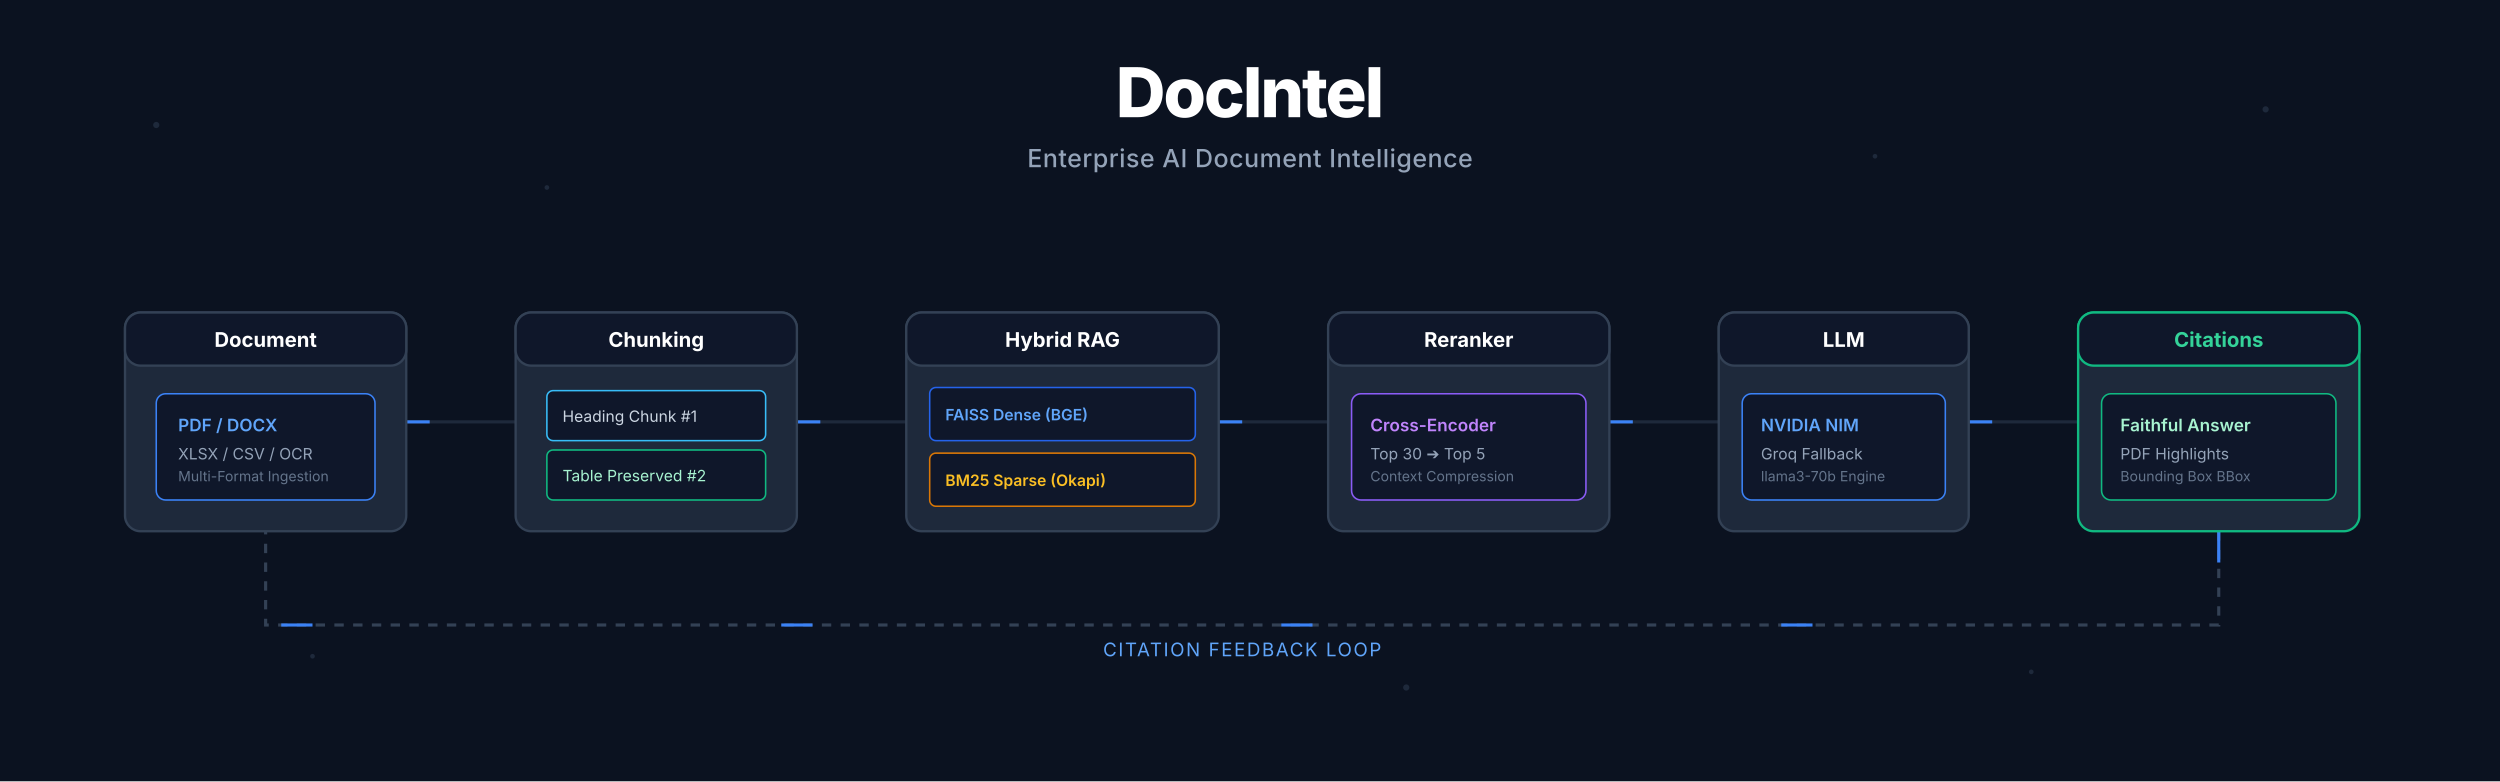
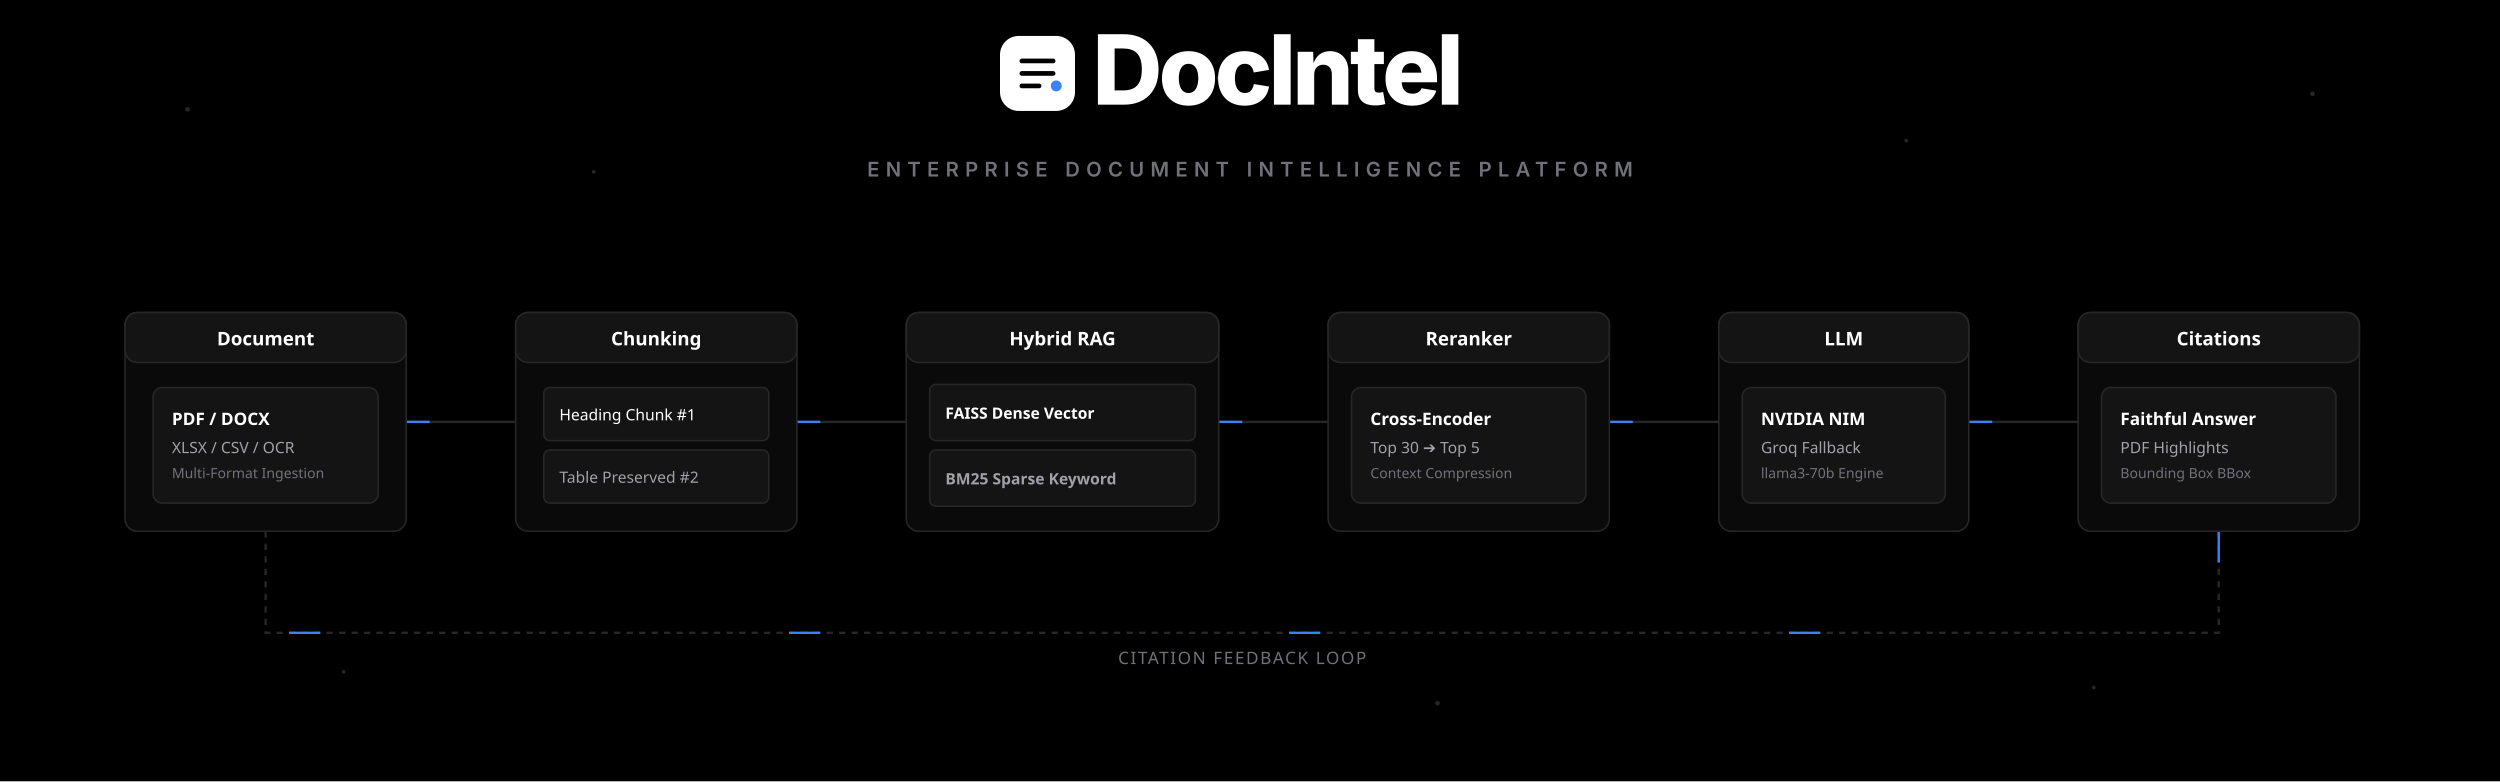
<svg xmlns="http://www.w3.org/2000/svg" viewBox="0 0 1600 500" width="100%" height="100%">
-   <rect width="1600" height="500" fill="#0B1220" />
-   <g fill="#1E293B">
-     <circle cx="100" cy="80" r="2">
-       <animate attributeName="opacity" values="0.3;0.8;0.3" dur="3s" repeatCount="indefinite" />
+   <rect width="1600" height="500" fill="#000000" />
+   <g fill="#27272A">
+     <circle cx="120" cy="70" r="1.5">
+       <animate attributeName="opacity" values="0.2;0.8;0.2" dur="3s" repeatCount="indefinite" />
    </circle>
-     <circle cx="350" cy="120" r="1.5">
-       <animate attributeName="opacity" values="0.2;0.7;0.2" dur="4s" repeatCount="indefinite" />
+     <circle cx="380" cy="110" r="1.2">
+       <animate attributeName="opacity" values="0.1;0.6;0.1" dur="4s" repeatCount="indefinite" />
    </circle>
-     <circle cx="750" cy="60" r="2">
-       <animate attributeName="opacity" values="0.4;0.9;0.4" dur="2.5s" repeatCount="indefinite" />
+     <circle cx="780" cy="50" r="1.5">
+       <animate attributeName="opacity" values="0.3;0.9;0.3" dur="2.5s" repeatCount="indefinite" />
    </circle>
-     <circle cx="1200" cy="100" r="1.5">
-       <animate attributeName="opacity" values="0.2;0.8;0.2" dur="3.5s" repeatCount="indefinite" />
+     <circle cx="1220" cy="90" r="1.2">
+       <animate attributeName="opacity" values="0.2;0.7;0.2" dur="3.5s" repeatCount="indefinite" />
    </circle>
-     <circle cx="1450" cy="70" r="2">
-       <animate attributeName="opacity" values="0.3;0.7;0.3" dur="4.2s" repeatCount="indefinite" />
+     <circle cx="1480" cy="60" r="1.5">
+       <animate attributeName="opacity" values="0.2;0.8;0.2" dur="4.2s" repeatCount="indefinite" />
    </circle>
-     <circle cx="200" cy="420" r="1.5">
-       <animate attributeName="opacity" values="0.4;0.8;0.4" dur="3.2s" repeatCount="indefinite" />
+     <circle cx="220" cy="430" r="1.2">
+       <animate attributeName="opacity" values="0.3;0.8;0.3" dur="3.2s" repeatCount="indefinite" />
    </circle>
-     <circle cx="900" cy="440" r="2">
-       <animate attributeName="opacity" values="0.2;0.7;0.2" dur="2.8s" repeatCount="indefinite" />
+     <circle cx="920" cy="450" r="1.5">
+       <animate attributeName="opacity" values="0.1;0.6;0.1" dur="2.8s" repeatCount="indefinite" />
    </circle>
-     <circle cx="1300" cy="430" r="1.5">
-       <animate attributeName="opacity" values="0.3;0.9;0.3" dur="3.7s" repeatCount="indefinite" />
+     <circle cx="1340" cy="440" r="1.2">
+       <animate attributeName="opacity" values="0.2;0.8;0.2" dur="3.7s" repeatCount="indefinite" />
    </circle>
  </g>
  <g transform="translate(800, 75)" text-anchor="middle">
-     <text y="0" font-family="Inter, system-ui, -apple-system, sans-serif" font-weight="800" font-size="44" fill="#FFFFFF" letter-spacing="-0.03em">DocIntel</text>
-     <text y="32" font-family="Inter, system-ui, -apple-system, sans-serif" font-weight="500" font-size="16" fill="#94A3B8" letter-spacing="0.02em">Enterprise AI Document Intelligence</text>
+     <g transform="translate(0, -10)">
+       <g transform="translate(-160, -42)">
+         <rect width="48" height="48" rx="12" fill="#FFFFFF" />
+         <path d="M 14 16 L 34 16 M 14 24 L 34 24 M 14 32 L 25 32" stroke="#000000" stroke-width="3" stroke-linecap="round" />
+         <circle cx="36" cy="32" r="3.5" fill="#3B82F6" />
+       </g>
+       <text x="18" y="2" font-family="'Plus Jakarta Sans', 'SF Pro Display', system-ui, -apple-system, sans-serif" font-weight="800" font-size="62" fill="#FFFFFF" letter-spacing="-0.04em">DocIntel</text>
+     </g>
+     <text y="38" font-family="'Plus Jakarta Sans', system-ui, -apple-system, sans-serif" font-weight="600" font-size="13" fill="#71717A" letter-spacing="4">ENTERPRISE DOCUMENT INTELLIGENCE PLATFORM</text>
  </g>
-   <g stroke-width="2" fill="none">
-     <line x1="260" y1="270" x2="330" y2="270" stroke="#1E293B" />
+   <g stroke-width="1.5" fill="none">
+     <line x1="260" y1="270" x2="330" y2="270" stroke="#27272A" />
    <line x1="260" y1="270" x2="330" y2="270" stroke="#3B82F6" stroke-dasharray="15 100" stroke-dashoffset="0">
      <animate attributeName="stroke-dashoffset" values="115;0" dur="1.4s" repeatCount="indefinite" />
    </line>
-     <line x1="510" y1="270" x2="580" y2="270" stroke="#1E293B" />
+     <line x1="510" y1="270" x2="580" y2="270" stroke="#27272A" />
    <line x1="510" y1="270" x2="580" y2="270" stroke="#3B82F6" stroke-dasharray="15 100" stroke-dashoffset="0">
      <animate attributeName="stroke-dashoffset" values="115;0" dur="1.4s" repeatCount="indefinite" />
    </line>
-     <line x1="780" y1="270" x2="850" y2="270" stroke="#1E293B" />
+     <line x1="780" y1="270" x2="850" y2="270" stroke="#27272A" />
    <line x1="780" y1="270" x2="850" y2="270" stroke="#3B82F6" stroke-dasharray="15 100" stroke-dashoffset="0">
      <animate attributeName="stroke-dashoffset" values="115;0" dur="1.4s" repeatCount="indefinite" />
    </line>
-     <line x1="1030" y1="270" x2="1100" y2="270" stroke="#1E293B" />
+     <line x1="1030" y1="270" x2="1100" y2="270" stroke="#27272A" />
    <line x1="1030" y1="270" x2="1100" y2="270" stroke="#3B82F6" stroke-dasharray="15 100" stroke-dashoffset="0">
      <animate attributeName="stroke-dashoffset" values="115;0" dur="1.4s" repeatCount="indefinite" />
    </line>
-     <line x1="1260" y1="270" x2="1330" y2="270" stroke="#1E293B" />
+     <line x1="1260" y1="270" x2="1330" y2="270" stroke="#27272A" />
    <line x1="1260" y1="270" x2="1330" y2="270" stroke="#3B82F6" stroke-dasharray="15 100" stroke-dashoffset="0">
      <animate attributeName="stroke-dashoffset" values="115;0" dur="1.4s" repeatCount="indefinite" />
    </line>
-     <path d="M 1420 340 L 1420 400 L 170 400 L 170 340" stroke="#334155" stroke-dasharray="6 6" />
-     <path d="M 1420 340 L 1420 400 L 170 400 L 170 340" stroke="#3B82F6" stroke-dasharray="20 300" stroke-dashoffset="0">
+     <path d="M 1420 340 L 1420 405 L 170 405 L 170 340" stroke="#27272A" stroke-dasharray="4 4" />
+     <path d="M 1420 340 L 1420 405 L 170 405 L 170 340" stroke="#3B82F6" stroke-dasharray="20 300" stroke-dashoffset="0">
      <animate attributeName="stroke-dashoffset" values="320;0" dur="4s" repeatCount="indefinite" />
    </path>
  </g>
-   <text x="795" y="420" font-family="Inter, system-ui, -apple-system, sans-serif" font-size="12" fill="#60A5FA" text-anchor="middle" letter-spacing="1">CITATION FEEDBACK LOOP</text>
+   <text x="795" y="425" font-family="'Plus Jakarta Sans', system-ui, sans-serif" font-size="11" fill="#71717A" text-anchor="middle" letter-spacing="1">CITATION FEEDBACK LOOP</text>
  <g transform="translate(80, 200)">
-     <rect width="180" height="140" rx="10" fill="#1E293B" stroke="#334155" stroke-width="1.5" />
-     <rect width="180" height="34" rx="10" fill="#0F172A" stroke="#334155" stroke-width="1.5" />
-     <text x="90" y="22" font-family="Inter, system-ui, -apple-system, sans-serif" font-weight="700" font-size="13" fill="#FFFFFF" text-anchor="middle">Document</text>
-     <g transform="translate(20, 52)">
-       <rect width="140" height="68" rx="6" fill="#0F172A" stroke="#3B82F6" stroke-width="1" />
-       <text x="14" y="24" font-family="Inter, system-ui, -apple-system, sans-serif" font-weight="600" font-size="11" fill="#60A5FA">PDF / DOCX</text>
-       <text x="14" y="42" font-family="Inter, system-ui, -apple-system, sans-serif" font-size="10" fill="#94A3B8">XLSX / CSV / OCR</text>
-       <text x="14" y="56" font-family="Inter, system-ui, -apple-system, sans-serif" font-size="9" fill="#64748B">Multi-Format Ingestion</text>
+     <rect width="180" height="140" rx="8" fill="#0A0A0A" stroke="#27272A" stroke-width="1" />
+     <rect width="180" height="32" rx="8" fill="#141414" stroke="#27272A" stroke-width="1" />
+     <text x="90" y="21" font-family="'Plus Jakarta Sans', system-ui, sans-serif" font-weight="700" font-size="12" fill="#FFFFFF" text-anchor="middle">Document</text>
+     <g transform="translate(18, 48)">
+       <rect width="144" height="74" rx="6" fill="#141414" stroke="#27272A" stroke-width="1" />
+       <text x="12" y="24" font-family="'Plus Jakarta Sans', system-ui, sans-serif" font-weight="600" font-size="11" fill="#FFFFFF">PDF / DOCX</text>
+       <text x="12" y="42" font-family="'Plus Jakarta Sans', system-ui, sans-serif" font-size="10" fill="#A1A1AA">XLSX / CSV / OCR</text>
+       <text x="12" y="58" font-family="'Plus Jakarta Sans', system-ui, sans-serif" font-size="9" fill="#71717A">Multi-Format Ingestion</text>
    </g>
  </g>
  <g transform="translate(330, 200)">
-     <rect width="180" height="140" rx="10" fill="#1E293B" stroke="#334155" stroke-width="1.5" />
-     <rect width="180" height="34" rx="10" fill="#0F172A" stroke="#334155" stroke-width="1.5" />
-     <text x="90" y="22" font-family="Inter, system-ui, -apple-system, sans-serif" font-weight="700" font-size="13" fill="#FFFFFF" text-anchor="middle">Chunking</text>
-     <g transform="translate(20, 50)">
+     <rect width="180" height="140" rx="8" fill="#0A0A0A" stroke="#27272A" stroke-width="1" />
+     <rect width="180" height="32" rx="8" fill="#141414" stroke="#27272A" stroke-width="1" />
+     <text x="90" y="21" font-family="'Plus Jakarta Sans', system-ui, sans-serif" font-weight="700" font-size="12" fill="#FFFFFF" text-anchor="middle">Chunking</text>
+     <g transform="translate(18, 48)">
      <g>
-         <animateTransform attributeName="transform" type="translate" values="0,0; 0,-3; 0,0" dur="2.5s" repeatCount="indefinite" />
-         <rect width="140" height="32" rx="4" fill="#0F172A" stroke="#38BDF8" stroke-width="1" />
-         <text x="10" y="20" font-family="Inter, system-ui, -apple-system, sans-serif" font-size="10" fill="#CBD5E1">Heading Chunk #1</text>
+         <rect width="144" height="34" rx="4" fill="#141414" stroke="#27272A" stroke-width="1" />
+         <text x="10" y="21" font-family="'Plus Jakarta Sans', system-ui, sans-serif" font-size="10" fill="#FFFFFF">Heading Chunk #1</text>
      </g>
-       <g transform="translate(0, 38)">
-         <animateTransform attributeName="transform" type="translate" values="0,0; 0,3; 0,0" dur="2.5s" repeatCount="indefinite" />
-         <rect width="140" height="32" rx="4" fill="#0F172A" stroke="#10B981" stroke-width="1" />
-         <text x="10" y="20" font-family="Inter, system-ui, -apple-system, sans-serif" font-size="10" fill="#A7F3D0">Table Preserved #2</text>
+       <g transform="translate(0, 40)">
+         <rect width="144" height="34" rx="4" fill="#141414" stroke="#27272A" stroke-width="1" />
+         <text x="10" y="21" font-family="'Plus Jakarta Sans', system-ui, sans-serif" font-size="10" fill="#A1A1AA">Table Preserved #2</text>
      </g>
    </g>
  </g>
  <g transform="translate(580, 200)">
-     <rect width="200" height="140" rx="10" fill="#1E293B" stroke="#334155" stroke-width="1.5" />
-     <rect width="200" height="34" rx="10" fill="#0F172A" stroke="#334155" stroke-width="1.5" />
-     <text x="100" y="22" font-family="Inter, system-ui, -apple-system, sans-serif" font-weight="700" font-size="13" fill="#FFFFFF" text-anchor="middle">Hybrid RAG</text>
-     <g transform="translate(15, 48)">
-       <rect width="170" height="34" rx="4" fill="#0F172A" stroke="#2563EB" stroke-width="1" />
-       <text x="10" y="21" font-family="Inter, system-ui, -apple-system, sans-serif" font-size="10" font-weight="600" fill="#60A5FA">FAISS Dense (BGE)</text>
-       <rect y="42" width="170" height="34" rx="4" fill="#0F172A" stroke="#D97706" stroke-width="1" />
-       <text x="10" y="63" font-family="Inter, system-ui, -apple-system, sans-serif" font-size="10" font-weight="600" fill="#FBBF24">BM25 Sparse (Okapi)</text>
+     <rect width="200" height="140" rx="8" fill="#0A0A0A" stroke="#27272A" stroke-width="1" />
+     <rect width="200" height="32" rx="8" fill="#141414" stroke="#27272A" stroke-width="1" />
+     <text x="100" y="21" font-family="'Plus Jakarta Sans', system-ui, sans-serif" font-weight="700" font-size="12" fill="#FFFFFF" text-anchor="middle">Hybrid RAG</text>
+     <g transform="translate(15, 46)">
+       <rect width="170" height="36" rx="4" fill="#141414" stroke="#27272A" stroke-width="1" />
+       <text x="10" y="22" font-family="'Plus Jakarta Sans', system-ui, sans-serif" font-size="10" font-weight="600" fill="#FFFFFF">FAISS Dense Vector</text>
+       <rect y="42" width="170" height="36" rx="4" fill="#141414" stroke="#27272A" stroke-width="1" />
+       <text x="10" y="64" font-family="'Plus Jakarta Sans', system-ui, sans-serif" font-size="10" font-weight="600" fill="#A1A1AA">BM25 Sparse Keyword</text>
    </g>
  </g>
  <g transform="translate(850, 200)">
-     <rect width="180" height="140" rx="10" fill="#1E293B" stroke="#334155" stroke-width="1.5" />
-     <rect width="180" height="34" rx="10" fill="#0F172A" stroke="#334155" stroke-width="1.5" />
-     <text x="90" y="22" font-family="Inter, system-ui, -apple-system, sans-serif" font-weight="700" font-size="13" fill="#FFFFFF" text-anchor="middle">Reranker</text>
-     <g transform="translate(15, 52)">
-       <rect width="150" height="68" rx="6" fill="#0F172A" stroke="#8B5CF6" stroke-width="1" />
-       <text x="12" y="24" font-family="Inter, system-ui, -apple-system, sans-serif" font-weight="600" font-size="11" fill="#C084FC">Cross-Encoder</text>
-       <text x="12" y="42" font-family="Inter, system-ui, -apple-system, sans-serif" font-size="10" fill="#94A3B8">Top 30 ➔ Top 5</text>
-       <text x="12" y="56" font-family="Inter, system-ui, -apple-system, sans-serif" font-size="9" fill="#64748B">Context Compression</text>
+     <rect width="180" height="140" rx="8" fill="#0A0A0A" stroke="#27272A" stroke-width="1" />
+     <rect width="180" height="32" rx="8" fill="#141414" stroke="#27272A" stroke-width="1" />
+     <text x="90" y="21" font-family="'Plus Jakarta Sans', system-ui, sans-serif" font-weight="700" font-size="12" fill="#FFFFFF" text-anchor="middle">Reranker</text>
+     <g transform="translate(15, 48)">
+       <rect width="150" height="74" rx="6" fill="#141414" stroke="#27272A" stroke-width="1" />
+       <text x="12" y="24" font-family="'Plus Jakarta Sans', system-ui, sans-serif" font-weight="600" font-size="11" fill="#FFFFFF">Cross-Encoder</text>
+       <text x="12" y="42" font-family="'Plus Jakarta Sans', system-ui, sans-serif" font-size="10" fill="#A1A1AA">Top 30 ➔ Top 5</text>
+       <text x="12" y="58" font-family="'Plus Jakarta Sans', system-ui, sans-serif" font-size="9" fill="#71717A">Context Compression</text>
    </g>
  </g>
  <g transform="translate(1100, 200)">
-     <rect width="160" height="140" rx="10" fill="#1E293B" stroke="#334155" stroke-width="1.5" />
-     <rect width="160" height="34" rx="10" fill="#0F172A" stroke="#334155" stroke-width="1.5" />
-     <text x="80" y="22" font-family="Inter, system-ui, -apple-system, sans-serif" font-weight="700" font-size="13" fill="#FFFFFF" text-anchor="middle">LLM</text>
-     <g transform="translate(15, 52)">
-       <rect width="130" height="68" rx="6" fill="#0F172A" stroke="#3B82F6" stroke-width="1" />
-       <text x="12" y="24" font-family="Inter, system-ui, -apple-system, sans-serif" font-weight="600" font-size="11" fill="#60A5FA">NVIDIA NIM</text>
-       <text x="12" y="42" font-family="Inter, system-ui, -apple-system, sans-serif" font-size="10" fill="#94A3B8">Groq Fallback</text>
-       <text x="12" y="56" font-family="Inter, system-ui, -apple-system, sans-serif" font-size="9" fill="#64748B">llama3-70b Engine</text>
+     <rect width="160" height="140" rx="8" fill="#0A0A0A" stroke="#27272A" stroke-width="1" />
+     <rect width="160" height="32" rx="8" fill="#141414" stroke="#27272A" stroke-width="1" />
+     <text x="80" y="21" font-family="'Plus Jakarta Sans', system-ui, sans-serif" font-weight="700" font-size="12" fill="#FFFFFF" text-anchor="middle">LLM</text>
+     <g transform="translate(15, 48)">
+       <rect width="130" height="74" rx="6" fill="#141414" stroke="#27272A" stroke-width="1" />
+       <text x="12" y="24" font-family="'Plus Jakarta Sans', system-ui, sans-serif" font-weight="600" font-size="11" fill="#FFFFFF">NVIDIA NIM</text>
+       <text x="12" y="42" font-family="'Plus Jakarta Sans', system-ui, sans-serif" font-size="10" fill="#A1A1AA">Groq Fallback</text>
+       <text x="12" y="58" font-family="'Plus Jakarta Sans', system-ui, sans-serif" font-size="9" fill="#71717A">llama3-70b Engine</text>
    </g>
  </g>
  <g transform="translate(1330, 200)">
-     <rect width="180" height="140" rx="10" fill="#1E293B" stroke="#10B981" stroke-width="1.5" />
-     <rect width="180" height="34" rx="10" fill="#0F172A" stroke="#10B981" stroke-width="1.5" />
-     <text x="90" y="22" font-family="Inter, system-ui, -apple-system, sans-serif" font-weight="700" font-size="13" fill="#34D399" text-anchor="middle">Citations</text>
-     <g transform="translate(15, 52)">
-       <rect width="150" height="68" rx="6" fill="#0F172A" stroke="#10B981" stroke-width="1" />
-       <text x="12" y="24" font-family="Inter, system-ui, -apple-system, sans-serif" font-weight="600" font-size="11" fill="#A7F3D0">Faithful Answer</text>
-       <text x="12" y="42" font-family="Inter, system-ui, -apple-system, sans-serif" font-size="10" fill="#94A3B8">PDF Highlights</text>
-       <text x="12" y="56" font-family="Inter, system-ui, -apple-system, sans-serif" font-size="9" fill="#64748B">Bounding Box BBox</text>
+     <rect width="180" height="140" rx="8" fill="#0A0A0A" stroke="#27272A" stroke-width="1" />
+     <rect width="180" height="32" rx="8" fill="#141414" stroke="#27272A" stroke-width="1" />
+     <text x="90" y="21" font-family="'Plus Jakarta Sans', system-ui, sans-serif" font-weight="700" font-size="12" fill="#FFFFFF" text-anchor="middle">Citations</text>
+     <g transform="translate(15, 48)">
+       <rect width="150" height="74" rx="6" fill="#141414" stroke="#27272A" stroke-width="1" />
+       <text x="12" y="24" font-family="'Plus Jakarta Sans', system-ui, sans-serif" font-weight="600" font-size="11" fill="#FFFFFF">Faithful Answer</text>
+       <text x="12" y="42" font-family="'Plus Jakarta Sans', system-ui, sans-serif" font-size="10" fill="#A1A1AA">PDF Highlights</text>
+       <text x="12" y="58" font-family="'Plus Jakarta Sans', system-ui, sans-serif" font-size="9" fill="#71717A">Bounding Box BBox</text>
    </g>
  </g>
</svg>
